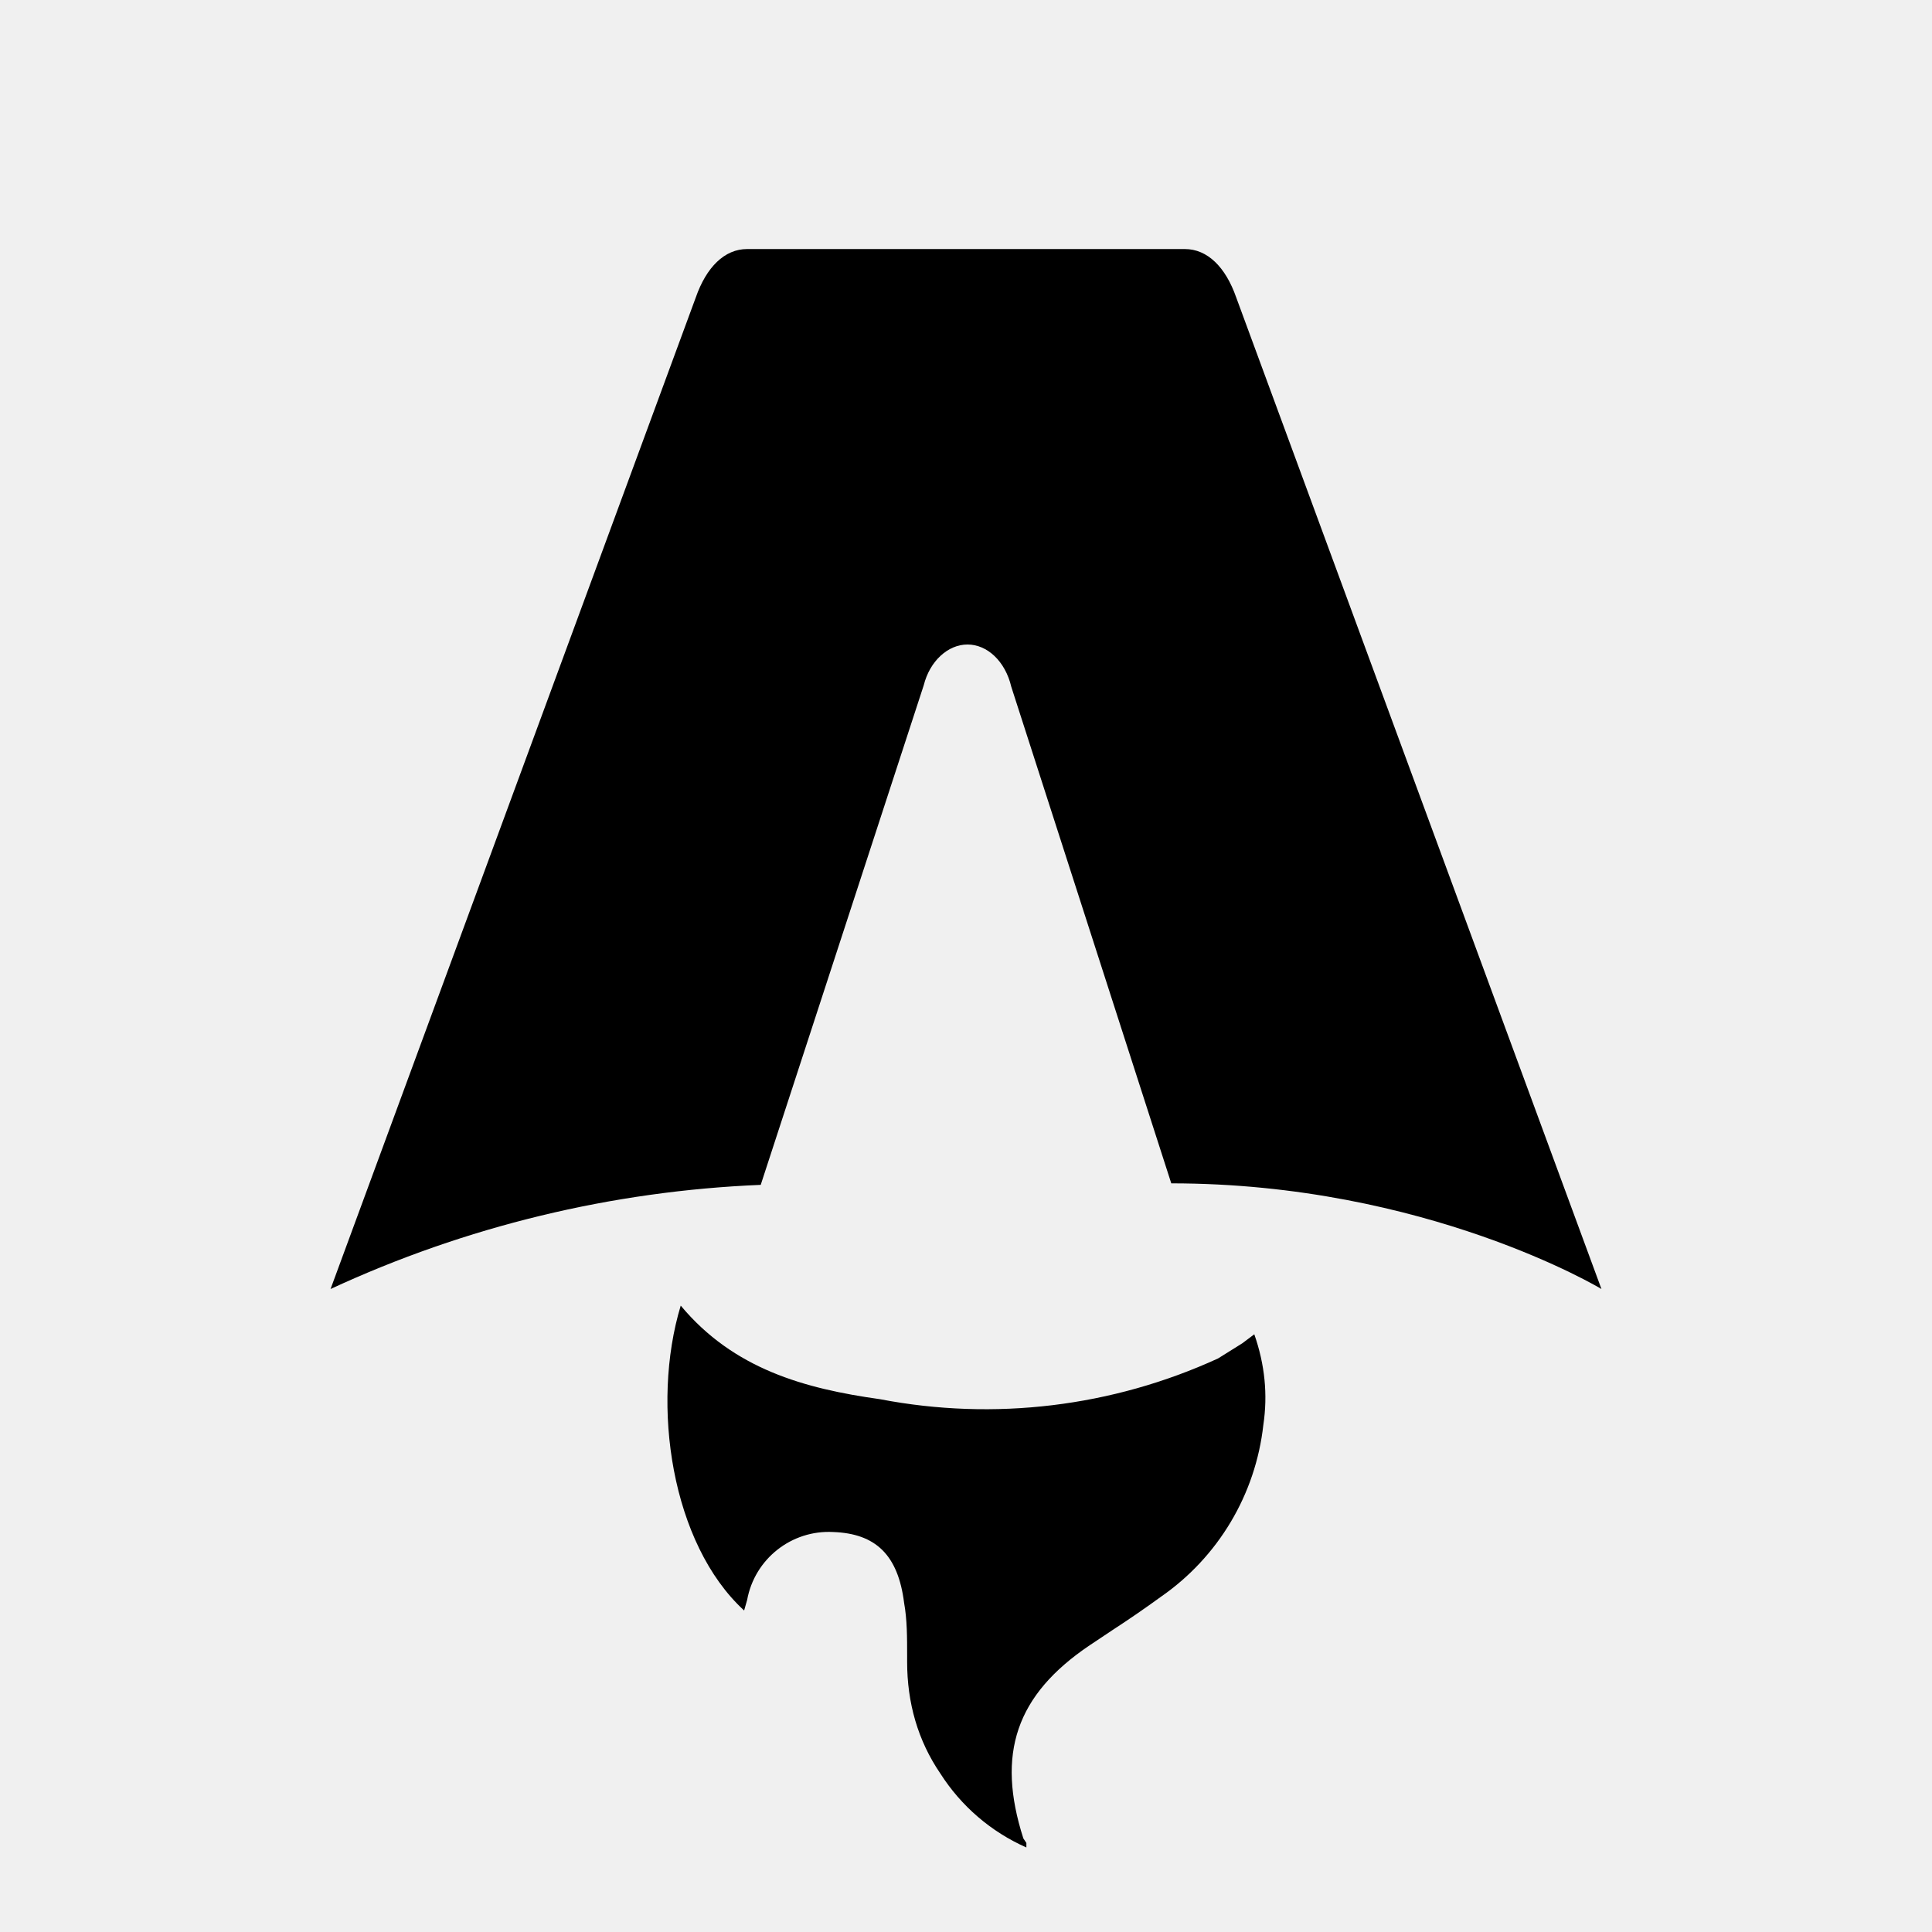
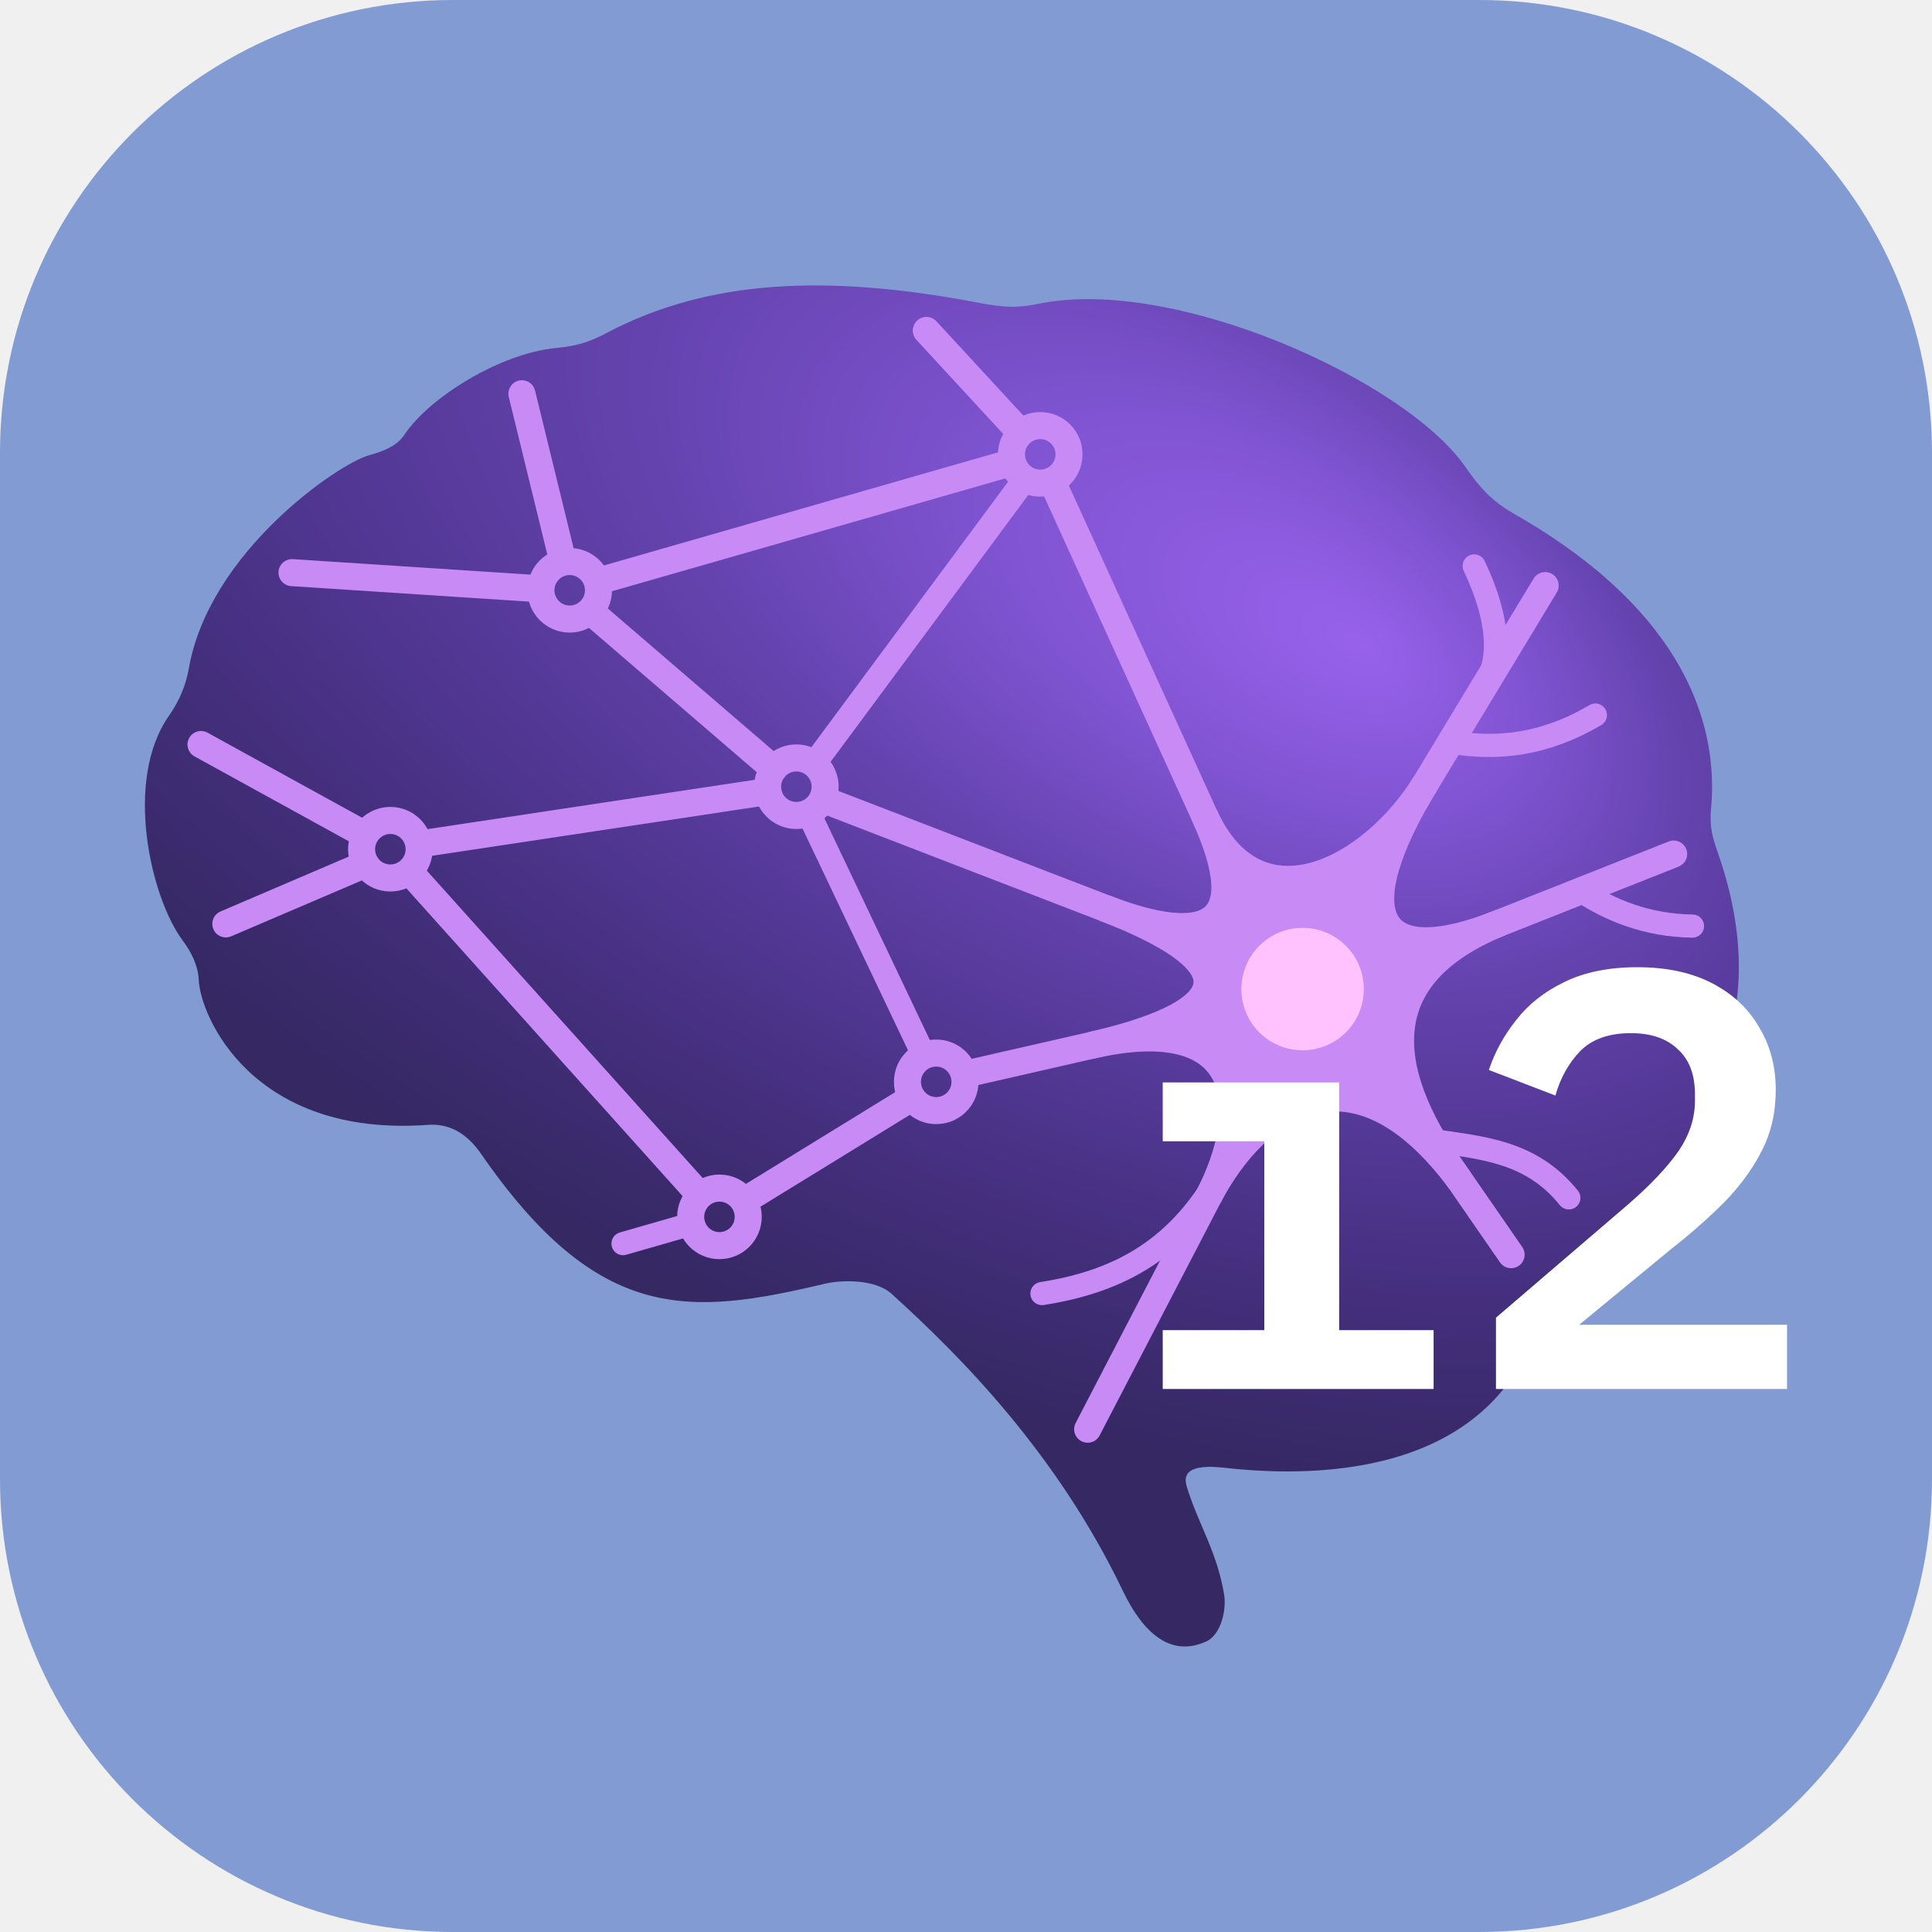
- <svg xmlns="http://www.w3.org/2000/svg" fill="none" viewBox="0 0 128 128">
-   <path d="M50.4 78.5a75.1 75.1 0 0 0-28.5 6.9l24.2-65.7c.7-2 1.9-3.2 3.4-3.2h29c1.5 0 2.7 1.2 3.4 3.2l24.2 65.7s-11.6-7-28.5-7L67 45.5c-.4-1.7-1.6-2.8-2.9-2.8-1.3 0-2.5 1.1-2.9 2.7L50.4 78.5Zm-1.1 28.2Zm-4.2-20.2c-2 6.6-.6 15.8 4.2 20.2a17.5 17.5 0 0 1 .2-.7 5.5 5.5 0 0 1 5.7-4.5c2.8.1 4.3 1.5 4.7 4.7.2 1.1.2 2.3.2 3.5v.4c0 2.7.7 5.2 2.2 7.4a13 13 0 0 0 5.7 4.9v-.3l-.2-.3c-1.8-5.6-.5-9.5 4.4-12.8l1.5-1a73 73 0 0 0 3.2-2.2 16 16 0 0 0 6.8-11.4c.3-2 .1-4-.6-6l-.8.6-1.6 1a37 37 0 0 1-22.4 2.7c-5-.7-9.7-2-13.2-6.2Z" />
-   <style>
-         path { fill: #000; }
-         @media (prefers-color-scheme: dark) {
-             path { fill: #FFF; }
-         }
-     </style>
+ <svg xmlns="http://www.w3.org/2000/svg" xmlns:xlink="http://www.w3.org/1999/xlink" viewBox="0 0 128 128">
+   <rect width="128" height="128" rx="30" fill="#829cd3" />
+   <g transform="scale(.08533)">
+     <defs id="defs18">
+       <linearGradient id="linearGradient24">
+         <stop id="stop24_0" offset="0" style="stop-color:#9862eb;stop-opacity:1" />
+         <stop id="stop24_1" offset=".2" style="stop-color:#8054d2;stop-opacity:1" />
+         <stop id="stop24_2" offset=".4" style="stop-color:#6443ae;stop-opacity:1" />
+         <stop id="stop24_3" offset=".6" style="stop-color:#523794;stop-opacity:1" />
+         <stop id="stop24_4" offset=".8" style="stop-color:#422e7a;stop-opacity:1" />
+         <stop id="stop24_5" offset="1" style="stop-color:#352863;stop-opacity:1" />
+       </linearGradient>
+       <radialGradient xlink:href="#linearGradient24" id="radialGradient25" cx="0" cy="0" r="600" fx="143.965" fy="184.541" gradientTransform="matrix(.8639089 -.625965 1.447264 1.129621 668.552 383.433)" gradientUnits="userSpaceOnUse" />
+     </defs>
+     <path id="path2" fill="none" d="M640.776 996.657c-105.397 24.973-175.886 31.382-267.344-100.896-10.795-15.613-24.465-23.607-41.066-22.399-136.487 9.929-176.805-84.407-178.041-112.386-.521-11.784-6.174-22.273-12.605-30.915-24.478-32.899-46.027-124.011-10.394-174.558 7.901-11.208 13.075-23.781 15.21-36.12 15.735-90.966 116.604-159.513 139.77-165.835 13.118-3.58 22.346-7.997 27.635-15.946 19.42-29.186 74.449-63.154 117.33-67.35 16.329-1.598 25.778-4.356 39.718-11.726 78.32-41.408 170.19-45.921 287.44-23.703 20.746 3.931 30.489 4.604 48.631.919 105.036-21.336 283.753 59.498 330.494 126.471 11.62 16.649 20.355 26.63 38.309 36.892 134.599 76.935 158.494 166.201 152.64 228.902-1.314 14.078 1.214 22.374 5.237 33.888 18.548 53.081 26.326 116.525-4.075 175.048-8.44 16.247-14.094 28.959-16.18 45.035-6.385 49.189-32.211 103.832-91.866 128.339-15.982 6.566-25.719 15.47-31.487 29.536-44.572 108.685-175.632 106.937-239.357 99.763-28.583-3.218-32.168 5.095-29.429 14.286 8.493 28.498 23.703 50.746 29.11 84.326 1.911 11.87-2.519 31.039-13.807 36.206-28.001 12.816-49.389-7.071-64.743-39.075-51.61-107.581-126.525-182.637-179.68-230.828-12.733-11.544-38.932-10.84-51.452-7.874" style="display:inline;fill:url(#radialGradient25);stroke:none;stroke-width:.75;stroke-dasharray:none" />
+     <g id="g31993">
+       <path id="path8" d="M796.443 371.2 631.531 593.816" style="display:inline;fill:none;fill-opacity:1;stroke:#c88af5;stroke-width:18.75;stroke-linecap:round;stroke-dasharray:none;stroke-opacity:1" />
+       <path id="path9" d="m464.847 451.113 320.739-92.056M459.119 475.263 600.775 597.089" style="display:inline;fill:none;fill-opacity:1;stroke:#c88af5;stroke-width:21;stroke-linecap:round;stroke-dasharray:none;stroke-opacity:1" />
+       <path id="path10" d="m627.305 630.331 90.105 189.416" style="display:inline;fill:none;fill-opacity:1;stroke:#c88af5;stroke-width:18.75;stroke-linecap:round;stroke-dasharray:none;stroke-opacity:1" />
+       <path id="path11" d="m578.505 931.938 128.838-79.219M318.285 677.094l224.415 250.047M326.034 655.282l270.28-40.767m42.942 6.309 348.929 134.598m-238.446 78.516 245.448-56.072M816.651 373.254 982.077 736.038m-699.685-88.46-126.333-69.509m127.736 92.872-108.46 46.397m244.382-260.156-193.002-12.584m210.231-9.211-31.722-129.658m314.092-49.052 72.968 79.128" style="display:inline;fill:none;fill-opacity:1;stroke:#c88af5;stroke-width:21;stroke-linecap:round;stroke-dasharray:none;stroke-opacity:1" />
+       <path id="path12" fill="none" d="m844.48 1109.676 163.51-314.58m191.718-340.432-178.397 294.976m278.159-86.539L1023.242 772.533m150.016 201.638-78.367-113.44-60.173-81.266" style="display:inline;fill:none;stroke:#c88af5;stroke-width:21;stroke-linecap:round;stroke-dasharray:none;stroke-opacity:1" />
+       <path id="path13" d="M1165.594 716.137c-117.943 47.4-79.793 136.14-32.029 200.578-81.937-110.539-157.565-60.075-195.74 13.37 36.869-70.933 29.056-145.753-90.366-118.472 97.784-22.338 135.688-58.134 9.955-106.635 77.426 29.867 118.284 17.073 77.638-72.065 41.488 90.985 130.679 42.082 171.823-24.755-61.202 100.008-41.911 148.52 58.719 107.979z" style="display:inline;fill:#c88af5;stroke:#c88af5;stroke-width:21;stroke-linecap:round" />
+       <path id="path15" d="M809.006 1004.355c59.777-9.366 108.17-34.54 142.348-100.297m266.729 26.002c-29.401-36.59-68.261-38.884-106.092-44.577m202.081-166.45c-35.514-.539-63.65-12.253-86.764-27.345m11.371-136.463c-39.952 23.435-76.138 26.971-112.482 20.952m27.402-45.277c11.529-19.067 10.821-49.699-9.006-91.498" style="display:inline;fill:none;fill-opacity:1;stroke:#c88af5;stroke-width:18;stroke-linecap:round;stroke-dasharray:none;stroke-opacity:1" />
+       <path id="path16" d="m536.942 950.29-53.207 15.287" style="display:inline;fill:none;fill-opacity:1;stroke:#c88af5;stroke-width:18;stroke-linecap:round;stroke-dasharray:none;stroke-opacity:1" />
+       <path id="path17" d="m719.317 256.677 72.968 79.128" style="display:inline;fill:none;fill-opacity:1;stroke:#c88af5;stroke-width:21;stroke-linecap:round;stroke-dasharray:none;stroke-opacity:1" />
+       <circle id="circle2" cx="442.332" cy="458.32" r="22.339" style="display:inline;fill:none;fill-opacity:1;stroke:#c88af5;stroke-width:21;stroke-linecap:round;stroke-dasharray:none;stroke-opacity:1" />
+       <circle id="circle3" cx="303.087" cy="659.354" r="22.339" style="display:inline;fill:none;fill-opacity:1;stroke:#c88af5;stroke-width:21;stroke-linecap:round;stroke-dasharray:none;stroke-opacity:1" />
+       <circle id="circle4" cx="558.598" cy="944.81" r="22.339" style="display:inline;fill:none;fill-opacity:1;stroke:#c88af5;stroke-width:21;stroke-linecap:round;stroke-dasharray:none;stroke-opacity:1" />
+       <circle id="circle6" cx="726.91" cy="839.963" r="22.339" style="display:inline;fill:none;fill-opacity:1;stroke:#c88af5;stroke-width:21;stroke-linecap:round;stroke-dasharray:none;stroke-opacity:1" />
+       <circle id="circle7" cx="618.321" cy="610.822" r="22.339" style="display:inline;fill:none;fill-opacity:1;stroke:#c88af5;stroke-width:21;stroke-linecap:round;stroke-dasharray:none;stroke-opacity:1" />
+       <circle id="circle8" cx="807.673" cy="352.78" r="22.339" style="display:inline;fill:none;fill-opacity:1;stroke:#c88af5;stroke-width:21;stroke-linecap:round;stroke-dasharray:none;stroke-opacity:1" />
+     </g>
+     <path id="path18" d="M1010.701 802.628q-20.293 0-28.594-8.302-8.302-8.763-8.302-21.215v-11.069q0-12.914 8.302-21.215t28.594-8.302q20.754 0 28.594 8.302 8.302 8.302 8.302 21.215v11.069q0 12.452-8.302 21.215-7.84 8.302-28.594 8.302M902.78 1032.766h78.865V886.105h-78.865V840.446h136.976v192.32h73.331v45.659H902.78Zm484.72 45.659h-225.988v-55.344l103.309-88.55q25.366-22.138 38.279-40.586 12.914-18.909 12.914-39.202v-5.073q0-23.06-13.375-35.051-12.914-12.452-36.435-12.452-25.366 0-39.202 13.836-13.375 13.836-19.37 34.59l-51.654-19.832q6.918-20.754 21.215-38.741 14.297-18.448 37.357-29.517 23.521-11.53 56.727-11.53 34.129 0 58.111 12.452 23.982 12.452 36.435 34.129 12.914 21.215 12.914 48.887 0 26.288-11.069 47.504-10.608 20.754-29.056 39.663-18.448 18.448-41.969 36.896l-70.563 58.111h161.42z" aria-label="i2" style="fill:#fff;stroke-width:18.75;stroke-linecap:round" />
+     <circle id="circle18" cx="1011.375" cy="767.952" r="47.525" style="display:inline;fill:#ffc2ff;fill-opacity:1;stroke-width:18.75;stroke-linecap:round" />
+   </g>
</svg>
